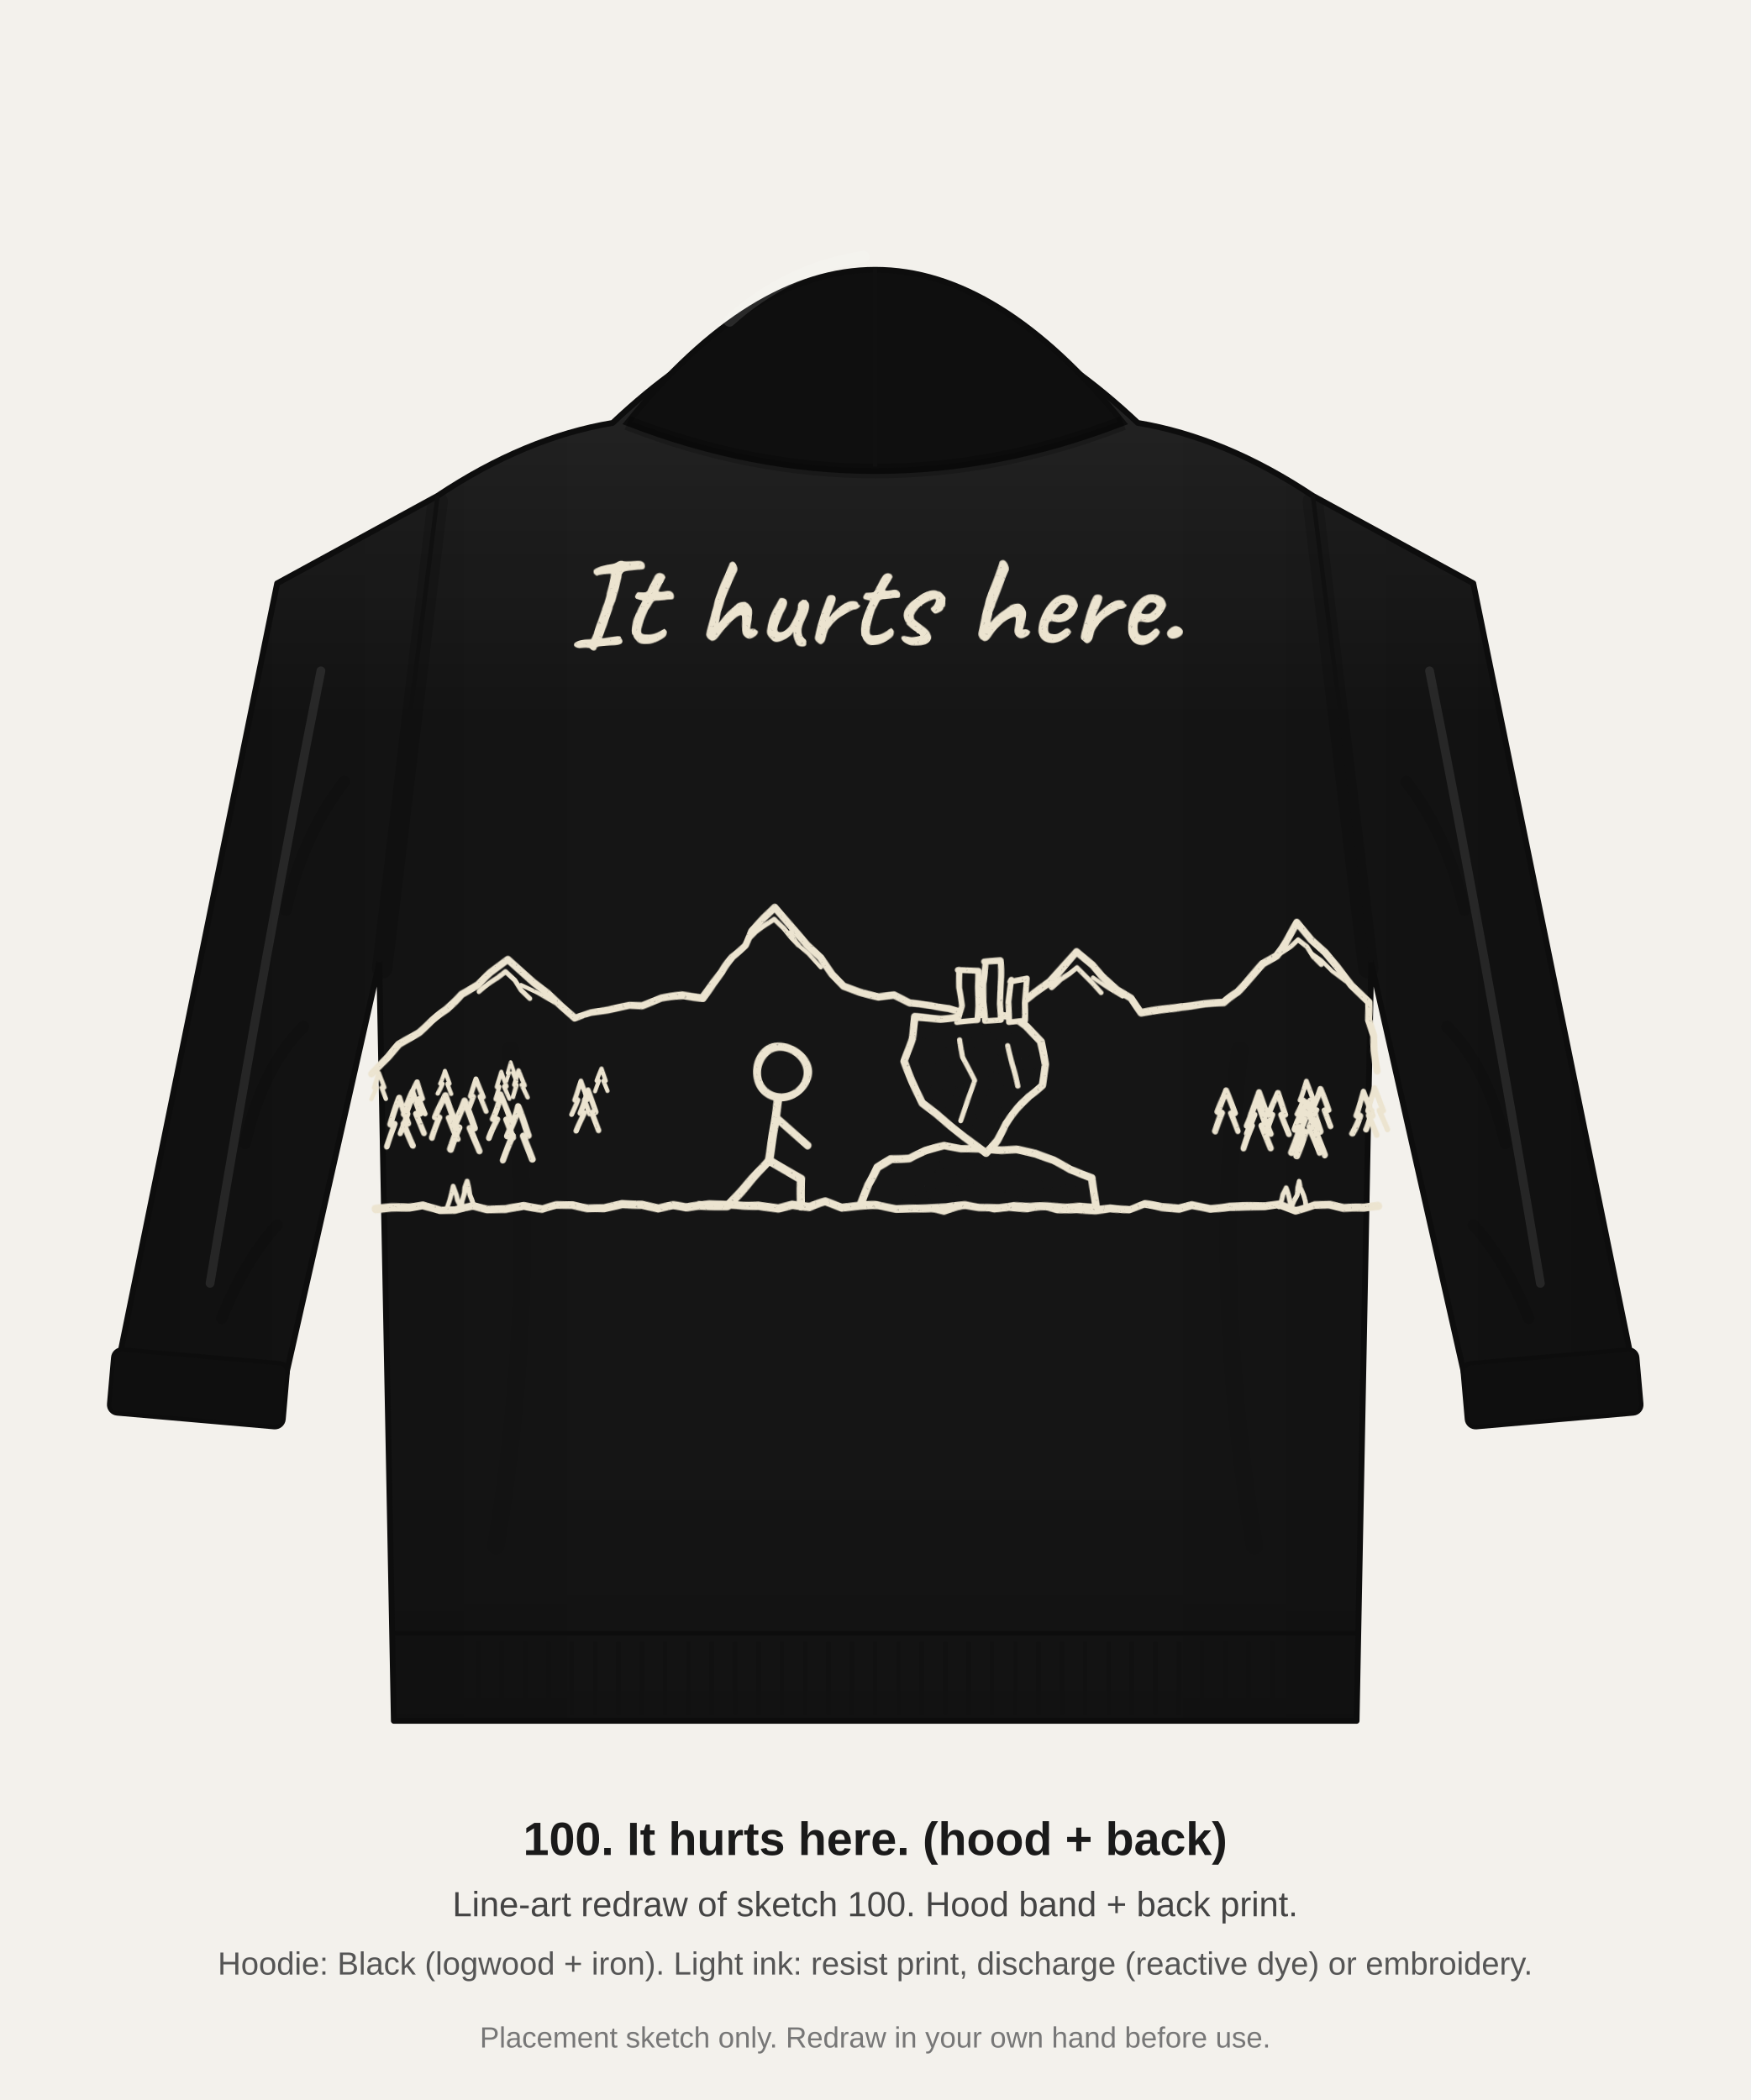
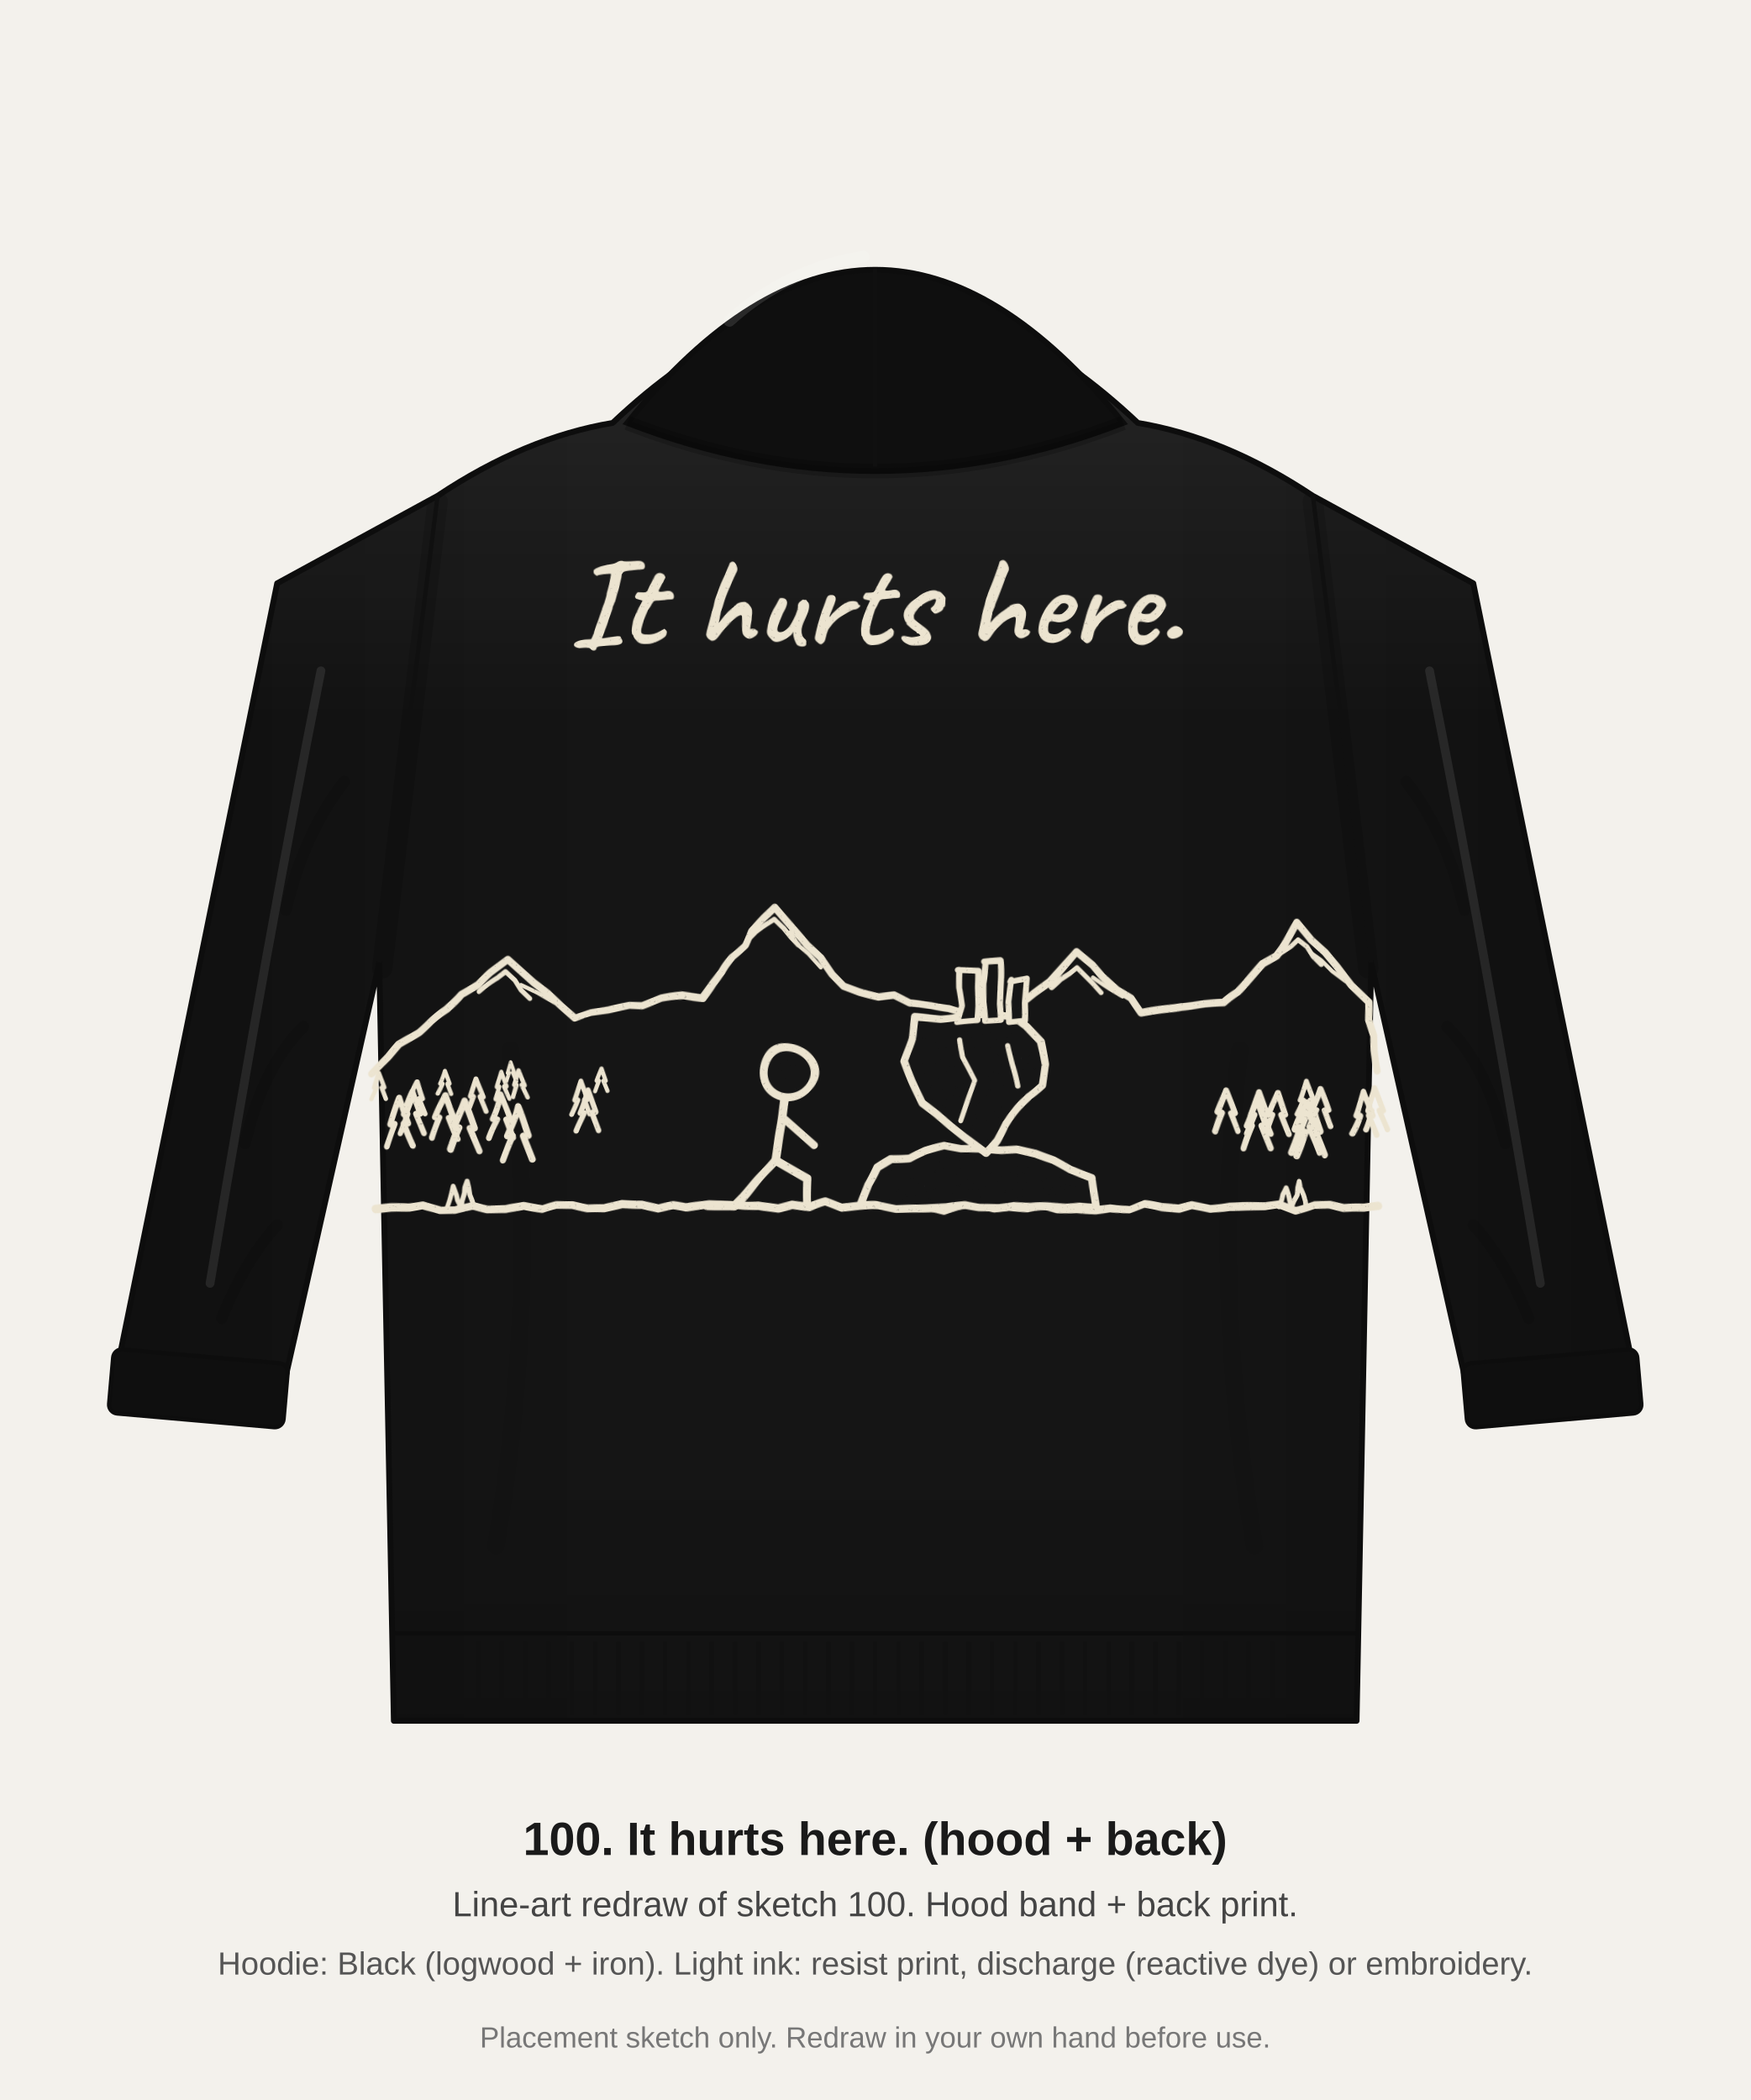
<svg xmlns="http://www.w3.org/2000/svg" viewBox="0 0 600 720" width="600" height="720" font-family="Arial, Helvetica, sans-serif">
  <defs>
    <filter id="grunge" x="-5%" y="-5%" width="110%" height="110%">
      <feTurbulence type="fractalNoise" baseFrequency="0.85" numOctaves="2" seed="7" result="n" />
      <feColorMatrix in="n" type="matrix" values="0 0 0 0 0  0 0 0 0 0  0 0 0 0 0  0 0 0 -1.1 1.75" result="m" />
      <feTurbulence type="fractalNoise" baseFrequency="0.04" numOctaves="2" seed="3" result="w" />
      <feDisplacementMap in="SourceGraphic" in2="w" scale="2.5" result="d" />
      <feComposite in="d" in2="m" operator="in" />
    </filter>
  </defs>
  <rect width="600" height="720" fill="#f3f1ec" />
  <defs>
    <clipPath id="hbc">
      <path d="M150 170 L95 200 L40 470 L95 485 L130 330 L135 590 L465 590 L470 330 L505 485 L560 470 L505 200 L450 170 Q420 150 390 145 Q300 60 210 145 Q180 150 150 170 Z" />
    </clipPath>
    <linearGradient id="hbx" x1="0" x2="1" y1="0" y2="0">
      <stop offset="0" stop-color="#000" stop-opacity=".26" />
      <stop offset=".2" stop-color="#000" stop-opacity=".1" />
      <stop offset=".34" stop-color="#000" stop-opacity="0" />
      <stop offset=".66" stop-color="#000" stop-opacity="0" />
      <stop offset=".8" stop-color="#000" stop-opacity=".1" />
      <stop offset="1" stop-color="#000" stop-opacity=".26" />
    </linearGradient>
    <linearGradient id="hby" x1="0" x2="0" y1="0" y2="1">
      <stop offset="0" stop-color="#fff" stop-opacity=".1" />
      <stop offset=".35" stop-color="#fff" stop-opacity="0" />
      <stop offset=".8" stop-color="#000" stop-opacity="0" />
      <stop offset="1" stop-color="#000" stop-opacity=".16" />
    </linearGradient>
    <radialGradient id="hbn" cx=".5" cy="0" r="1">
      <stop offset="0" stop-color="#000" stop-opacity=".28" />
      <stop offset="1" stop-color="#000" stop-opacity="0" />
    </radialGradient>
  </defs>
  <path d="M150 170 L95 200 L40 470 L95 485 L130 330 L135 590 L465 590 L470 330 L505 485 L560 470 L505 200 L450 170 Q420 150 390 145 Q300 60 210 145 Q180 150 150 170 Z" fill="#151515" />
  <g clip-path="url(#hbc)">
    <rect x="30" y="50" width="540" height="560" fill="url(#hbx)" />
    <rect x="30" y="50" width="540" height="560" fill="url(#hby)" />
    <path d="M150 172 L131 332" stroke="#000" stroke-opacity="0.16" stroke-width="7" fill="none" stroke-linecap="round" />
    <path d="M450 172 L469 332" stroke="#000" stroke-opacity="0.16" stroke-width="7" fill="none" stroke-linecap="round" />
    <path d="M118 268 Q104 286 98 312" stroke="#000" stroke-opacity="0.13" stroke-width="4" fill="none" stroke-linecap="round" />
    <path d="M104 352 Q90 366 84 392" stroke="#000" stroke-opacity="0.13" stroke-width="4" fill="none" stroke-linecap="round" />
    <path d="M95 420 Q84 432 76 452" stroke="#000" stroke-opacity="0.1" stroke-width="4" fill="none" stroke-linecap="round" />
    <path d="M482 268 Q496 286 502 312" stroke="#000" stroke-opacity="0.13" stroke-width="4" fill="none" stroke-linecap="round" />
    <path d="M496 352 Q510 366 516 392" stroke="#000" stroke-opacity="0.13" stroke-width="4" fill="none" stroke-linecap="round" />
    <path d="M505 420 Q516 432 524 452" stroke="#000" stroke-opacity="0.1" stroke-width="4" fill="none" stroke-linecap="round" />
    <path d="M110 230 Q92 320 72 440" stroke="#fff" stroke-opacity="0.09" stroke-width="3" fill="none" stroke-linecap="round" />
    <path d="M490 230 Q508 320 528 440" stroke="#fff" stroke-opacity="0.09" stroke-width="3" fill="none" stroke-linecap="round" />
    <path d="M175 360 Q185 440 170 530" stroke="#000" stroke-opacity="0.06" stroke-width="6" fill="none" stroke-linecap="round" />
    <path d="M425 360 Q415 440 430 530" stroke="#000" stroke-opacity="0.06" stroke-width="6" fill="none" stroke-linecap="round" />
  </g>
  <path d="M150 170 L95 200 L40 470 L95 485 L130 330 L135 590 L465 590 L470 330 L505 485 L560 470 L505 200 L450 170 Q420 150 390 145 Q300 60 210 145 Q180 150 150 170 Z" fill="none" stroke="#0d0d0d" stroke-width="2" stroke-linejoin="round" />
  <path d="M150 170 L130 330 M450 170 L470 330" stroke="#101010" stroke-width="1.5" fill="none" />
  <path d="M135 560 L465 560" stroke="#0d0d0d" stroke-width="1.5" fill="none" />
  <g stroke="#111111" stroke-width="1.6">
    <line x1="140" y1="563" x2="140" y2="588" />
    <line x1="148" y1="563" x2="148" y2="588" />
    <line x1="156" y1="563" x2="156" y2="588" />
    <line x1="164" y1="563" x2="164" y2="588" />
    <line x1="172" y1="563" x2="172" y2="588" />
    <line x1="180" y1="563" x2="180" y2="588" />
    <line x1="188" y1="563" x2="188" y2="588" />
    <line x1="196" y1="563" x2="196" y2="588" />
    <line x1="204" y1="563" x2="204" y2="588" />
    <line x1="212" y1="563" x2="212" y2="588" />
    <line x1="220" y1="563" x2="220" y2="588" />
    <line x1="228" y1="563" x2="228" y2="588" />
    <line x1="236" y1="563" x2="236" y2="588" />
    <line x1="244" y1="563" x2="244" y2="588" />
    <line x1="252" y1="563" x2="252" y2="588" />
    <line x1="260" y1="563" x2="260" y2="588" />
    <line x1="268" y1="563" x2="268" y2="588" />
    <line x1="276" y1="563" x2="276" y2="588" />
    <line x1="284" y1="563" x2="284" y2="588" />
    <line x1="292" y1="563" x2="292" y2="588" />
    <line x1="300" y1="563" x2="300" y2="588" />
    <line x1="308" y1="563" x2="308" y2="588" />
    <line x1="316" y1="563" x2="316" y2="588" />
    <line x1="324" y1="563" x2="324" y2="588" />
    <line x1="332" y1="563" x2="332" y2="588" />
    <line x1="340" y1="563" x2="340" y2="588" />
    <line x1="348" y1="563" x2="348" y2="588" />
    <line x1="356" y1="563" x2="356" y2="588" />
    <line x1="364" y1="563" x2="364" y2="588" />
    <line x1="372" y1="563" x2="372" y2="588" />
    <line x1="380" y1="563" x2="380" y2="588" />
    <line x1="388" y1="563" x2="388" y2="588" />
    <line x1="396" y1="563" x2="396" y2="588" />
    <line x1="404" y1="563" x2="404" y2="588" />
    <line x1="412" y1="563" x2="412" y2="588" />
    <line x1="420" y1="563" x2="420" y2="588" />
    <line x1="428" y1="563" x2="428" y2="588" />
    <line x1="436" y1="563" x2="436" y2="588" />
    <line x1="444" y1="563" x2="444" y2="588" />
    <line x1="452" y1="563" x2="452" y2="588" />
    <line x1="460" y1="563" x2="460" y2="588" />
  </g>
  <rect x="38" y="465" width="60" height="22" rx="3" fill="#0f0f0f" stroke="#0d0d0d" stroke-width="1.5" transform="rotate(5 68 476)" />
  <rect x="502" y="465" width="60" height="22" rx="3" fill="#0f0f0f" stroke="#0d0d0d" stroke-width="1.5" transform="rotate(-5 532 476)" />
  <path d="M215 145 Q300 40 385 145 Q300 178 215 145 Z" fill="#0f0f0f" stroke="#0d0d0d" stroke-width="2" />
  <path d="M215 145 Q300 178 385 145" fill="none" stroke="#000" stroke-opacity=".2" stroke-width="5" />
  <path d="M300 92 L300 160" stroke="#101010" stroke-width="1.5" />
  <path d="M250 110 Q270 92 296 88" stroke="#fff" stroke-opacity="0.12" stroke-width="4" fill="none" stroke-linecap="round" />
  <g filter="url(#grunge)">
    <path d="M202.8 222.9Q202.5 222.4 201.6 222.3Q200.8 222.1 199.2 222.2Q198.6 222.3 198 222.1Q197.3 221.9 197 221.6Q196.6 221.3 196.7 220.9Q196.7 220.4 197.8 219.9Q198.9 219.4 200.8 219.3L202.8 219.3L203.2 218.4Q203.4 217.9 203.6 217.2Q203.7 216.5 204 215.5Q204.2 214.9 204.5 213.8Q204.9 212.8 205.3 211.5Q205.7 210.3 206 209.3Q206.3 208.3 206.4 207.9Q206.6 207.5 206.9 206.6Q207.2 205.6 207.5 204.6Q207.8 203.6 207.8 203.2Q209 199.7 209.3 198.3Q209.7 196.9 209.5 196.9Q209.3 196.9 208.7 196.9Q208 197 207.2 197Q206.4 197.1 205.8 197.2Q205.2 197.3 205 197.4Q204.8 197.7 204.3 197.3Q203.8 197 203.6 196.5Q203.6 196.1 203.6 195.8Q203.7 195.5 203.9 195.4Q204.2 195.1 205.1 194.8Q206 194.4 207.2 194.2Q208.4 193.9 209.4 193.8Q210.2 193.7 210.9 193.5Q211.7 193.2 212.1 192.9Q212.5 192.7 212.9 192.6Q213.3 192.6 213.7 192.6Q214 192.8 214.9 192.8Q215.7 192.8 216.7 192.8Q219.2 192.6 220.1 192.8Q221 193.1 221.3 193.7Q221.6 194.6 221.3 195.1Q221.1 195.6 220.3 195.6Q219.9 195.7 219.1 195.7Q218.3 195.8 217.2 195.9Q214.2 196.1 214 196.5Q213.8 196.6 213.7 196.8Q213.6 197 213.4 197.2Q213.4 197.4 213.2 198.3Q212.9 199.2 212.6 200.1Q212.4 200.7 212.1 201.8Q211.7 202.8 211.3 203.9Q211 205.1 210.7 206Q210.3 206.9 210.2 207.2Q210 207.6 209.9 208Q209.8 208.5 209.8 208.7Q209.2 210.9 208.7 212.3Q208.3 213.8 208 214.9Q207.6 216 207.4 217Q207.1 218 206.7 219.2Q206.7 219.2 207.5 219.2Q208.2 219.1 209.3 219Q211.4 218.8 212.2 218.7Q213 218.7 213.2 218.8Q213.4 219 213.5 219.4Q214.4 220.6 213.5 221.3Q212.6 221.9 210.2 221.9Q207.9 222 206.8 222.1Q205.6 222.1 205.3 222.3Q204.9 222.4 204.9 222.7Q204.9 223.3 204.2 223.4Q203.5 223.5 202.8 222.9ZM220.2 221.1Q219.7 221 219.1 220.6Q218.6 220.1 218.1 219.5Q217.7 218.9 217.6 218.4Q217.6 218.3 217.5 218.2Q217.3 218.1 217.3 218.1Q217.2 217.9 217.1 216.9Q217.1 215.9 217.3 214.6Q217.4 213.3 217.6 212.6Q217.8 211.9 218.2 210.7Q218.7 209.5 219 208.5L220.2 205.9L218.4 205.4Q218.1 205.4 217.9 205.1Q217.7 204.8 217.7 204.7Q217.7 204.3 218.1 203.7Q218.5 203.1 218.7 203.1Q218.9 203.1 219.5 203.1Q220.1 203.1 220.6 203.1Q221.2 203 221.3 203Q221.5 202.9 221.7 202.7Q221.9 202.6 222 202.3Q222.2 201.8 222.4 201.5Q222.5 201.2 222.8 200.7Q223.2 200.1 223.4 199.7Q223.6 199.3 224 198.6Q224.2 198.3 224.5 197.8Q224.7 197.4 225.1 197.1Q225.5 196.7 226.3 196.6Q227 196.6 227.7 197.1Q228 197.6 228.1 197.9Q228.1 198.2 227.7 198.8Q227.4 199.6 226.9 200.2Q226.5 200.9 226.1 201.6Q225.4 202.6 225.8 202.7Q226.2 202.9 228.3 202.5Q229.5 202.3 230.1 202.8Q230.7 203.2 230.8 204Q230.9 205 230.5 205.2Q230.2 205.4 228.5 205.4Q227.5 205.6 226.7 205.6Q226 205.7 225.6 205.7Q225 205.7 224.9 205.7Q224.7 205.7 224.3 205.8Q224 205.9 223.8 206.1Q223.7 206.3 223.5 206.6Q223.3 206.8 223 207.6Q222.6 208.3 222.1 209.2Q221.5 211 221 212.8Q220.6 214.5 220.3 216.2Q220.2 217.1 220.4 217.5Q220.6 217.9 221.5 218Q222 218 223 218Q223.9 217.9 224.6 217.7Q225 217.5 225.6 217.3Q226.1 217 226.5 216.8Q226.9 216.5 227.3 216.3Q227.7 216.1 227.7 216.1Q227.9 215.7 228.3 216.1Q228.7 216.4 228.9 216.9Q228.9 217.5 228.7 218.1Q228.4 218.8 227 219.6Q225 220.8 223.2 221.1Q221.3 221.3 220.2 221.1ZM243.8 219.3Q243.5 219.4 243.1 219.1Q242.8 218.9 242.5 218.7Q242 218.2 241.9 217.9Q241.7 217.5 241.7 217.1Q241.8 216.6 241.9 215.9Q242.1 215.2 242.4 214Q242.7 212.8 243.1 211.4Q243.3 210.9 243.5 210.1Q243.7 209.4 244 208.7Q244.3 208 244.4 207.7Q244.7 206.5 245 205.6Q245.4 204.6 245.9 203.3Q246.3 202 247 200Q248 197.4 248.5 196Q249 194.7 249.2 194.1Q249.5 193.5 249.6 193.1Q249.6 192.8 249.9 192.5Q250.3 192.2 250.7 192.2Q251.3 192.2 251.8 192.9Q252.3 193.6 252.5 194.5Q252.7 195.4 252.2 196.2Q251.5 197.7 250.8 199.8Q250.1 201.8 249.4 203.8Q248.7 205.8 248.1 207.4Q248 207.6 247.8 208.1Q247.6 208.6 247.4 208.9Q247.3 209.3 247.1 209.6Q247 209.9 247 209.9Q246.9 210.1 246.8 210.6Q246.6 211.1 246.5 211.6Q246.4 211.9 246.3 212.4Q246.1 212.9 246.1 213.3Q246.3 213 246.8 212.5Q247.3 212 247.9 211.4Q248.6 210.8 249.2 210.3Q249.9 209.7 250.4 209.4Q250.9 209 251.3 208.7Q251.8 208.4 251.8 208.4Q251.8 208.3 251.9 208.2Q252.1 208 252.2 208Q252.3 208 252.5 207.8Q252.6 207.7 252.8 207.5Q253 207.3 253.5 207.1Q254 206.9 254.5 206.8Q255.1 206.7 255.5 206.7Q256 206.7 256.5 207.1Q257 207.4 257.5 208.2Q258 208.8 258.1 209.6Q258.2 210.5 258 211.7Q258 212 257.9 212.9Q257.7 213.8 257.6 214.3L257.3 215.8H257.7Q258.2 215.7 258.6 215.8Q259 215.9 259 215.9Q259.2 216.1 259.4 216.2Q259.6 216.4 259.8 216.4Q260.1 216.7 259.9 217.3Q259.6 217.9 259.1 218.2Q258 218.9 257.2 219Q256.4 219.1 255.6 218.5Q254.8 217.9 254.5 217.1Q254.3 216.2 254.4 214.9Q254.6 212.9 254.6 212Q254.7 211.2 254.2 211.2Q253.7 211.2 252.7 211.7Q251.8 212.2 250.6 213.1Q249.4 214.1 248.2 215.2Q247 216.3 246.2 217.4Q245.7 218.1 245.1 218.7Q244.5 219.3 243.8 219.3ZM273.2 221.1Q272.8 220.7 272.5 219.9Q272.1 219.1 271.9 218.1Q271.8 217.8 271.8 217.3Q271.8 216.8 271.8 216.5Q271.6 216.8 271.4 217.2Q271.1 217.7 270.8 217.9Q270.6 218.1 270 218.6Q269.4 219.1 268.8 219.4Q267.3 220.3 266.3 220.3Q265.2 220.3 264.4 219.2Q263.7 218.6 263.3 217.8Q262.9 217 263.1 215.8Q263.2 214.2 263.6 212.8Q263.9 211.3 265 208.8Q266 207 266.4 206.1Q266.9 205.1 267.1 204.9Q267.7 204.7 268.5 204.9Q269.3 205.2 269.4 205.8Q269.7 206.2 269.4 207.4Q269.1 208.6 268.3 210.1Q267.7 211.6 267.2 213Q266.6 214.5 266.5 215.5Q266.4 216.5 267 216.7Q267.4 216.9 268.3 216.6Q269.1 216.3 270.3 215Q271.4 213.6 272.6 210.8Q272.9 209.9 273.1 209.2Q273.3 208.5 273.3 207.7Q273.2 207.2 273.5 206.6Q273.8 206.1 274.3 205.8Q274.5 205.6 274.8 205.4Q275.1 205.2 275.2 205.4L275.9 205.4Q276.1 205.3 276.3 205.7Q276.4 206 276.7 206.2Q277.1 206.6 277 207.9Q276.9 209.2 275.9 211.6Q275.1 213.4 274.8 214.3Q274.5 215.3 274.5 216.1Q274.5 216.9 274.7 217.5Q274.9 218.1 275.5 218.7Q276 219 276.1 219.6Q276.1 220.2 276.1 220.8Q276 221.2 275.5 221.4Q274.9 221.6 274.3 221.5Q273.7 221.4 273.2 221.1ZM279.9 219.9Q279.5 219.6 279.2 219.2Q278.8 218.7 278.9 217.9Q279.1 216.6 279.3 215.7Q279.5 214.7 279.8 213.5Q279.9 213 280.3 211.7Q280.7 210.4 281.2 208.9Q281.8 207.4 282.4 206.1Q282.9 204.7 283.4 204.1Q283.8 203.7 284.6 203.7Q285.5 203.7 285.8 204.1Q286.3 204.5 286.1 205.5Q285.8 206.5 284.8 208.5Q284.4 209.3 284.1 209.9Q283.8 210.5 283.8 210.8Q283.7 211 284 210.9Q284.2 210.5 284.9 209.8Q285.6 209.2 286.4 208.6Q287.2 208 287.9 207.5Q288.6 207 288.9 206.9Q289.2 206.6 289.7 206.5Q290.2 206.3 290.3 206.2Q291.4 205.8 292.5 205.9Q293.7 206 293.9 206.6Q294 207 294.2 207.2Q294.5 207.3 294.5 207.3Q294.7 207.3 294.7 207.5Q294.7 207.6 294.7 207.6Q294.7 207.9 294.1 208.3Q293.6 208.7 292.9 208.8Q292.3 208.8 291.9 209Q291.4 209.2 290.8 209.5Q289.2 210.4 287.7 211.2Q286.3 212 284.9 213.5Q284.6 213.9 284.3 214.3Q284 214.6 283.6 215.2Q283.4 215.4 283.2 216.2Q282.9 216.9 282.8 217.6Q282.6 218.3 282.6 218.4Q282.6 218.4 282.5 218.8Q282.4 219.3 282.1 219.7Q281.5 220.4 281.1 220.5Q280.6 220.6 279.9 219.9ZM298.2 221.1Q297.7 221 297.1 220.6Q296.6 220.1 296.1 219.5Q295.7 218.9 295.6 218.4Q295.6 218.3 295.5 218.2Q295.4 218.1 295.4 218.1Q295.2 217.9 295.2 216.9Q295.1 215.9 295.3 214.6Q295.4 213.3 295.6 212.6Q295.8 211.9 296.2 210.7Q296.7 209.5 297 208.5L298.2 205.9L296.4 205.4Q296.1 205.4 295.9 205.1Q295.7 204.8 295.7 204.7Q295.7 204.3 296.1 203.7Q296.5 203.1 296.7 203.1Q296.9 203.1 297.5 203.1Q298.1 203.1 298.7 203.1Q299.2 203 299.4 203Q299.5 202.9 299.7 202.7Q299.9 202.6 300 202.3Q300.2 201.8 300.4 201.5Q300.5 201.2 300.9 200.7Q301.2 200.1 301.4 199.7Q301.6 199.3 302 198.6Q302.2 198.3 302.5 197.8Q302.7 197.4 303.1 197.1Q303.5 196.7 304.3 196.6Q305 196.6 305.7 197.1Q306 197.6 306.1 197.9Q306.1 198.2 305.7 198.8Q305.4 199.6 304.9 200.2Q304.5 200.9 304.1 201.6Q303.4 202.6 303.8 202.7Q304.2 202.9 306.3 202.5Q307.5 202.3 308.1 202.8Q308.7 203.2 308.8 204Q308.9 205 308.6 205.2Q308.2 205.4 306.5 205.4Q305.5 205.6 304.7 205.6Q304 205.7 303.6 205.7Q303.1 205.7 302.9 205.7Q302.7 205.7 302.4 205.8Q302 205.9 301.8 206.1Q301.7 206.3 301.5 206.6Q301.3 206.8 301 207.6Q300.6 208.3 300.1 209.2Q299.5 211 299.1 212.8Q298.6 214.5 298.3 216.2Q298.2 217.1 298.4 217.5Q298.6 217.9 299.5 218Q300 218 301 218Q302 217.9 302.6 217.7Q303.1 217.5 303.6 217.3Q304.1 217 304.6 216.8Q304.9 216.5 305.3 216.3Q305.7 216.1 305.7 216.1Q306 215.7 306.3 216.1Q306.7 216.4 306.9 216.9Q306.9 217.5 306.7 218.1Q306.4 218.8 305 219.6Q303.1 220.8 301.2 221.1Q299.3 221.3 298.2 221.1ZM311.9 221.4Q310.7 220.9 310 220.3Q309.3 219.6 309.3 219.1Q309.3 218.8 309.5 218.6Q309.7 218.4 310.4 218.4Q311.2 218.5 312.7 218.8Q313.2 218.8 313.8 218.7Q314.4 218.6 314.9 218.5Q315.4 218.4 315.6 218.3Q315.8 218.2 315.7 218.1Q315.6 217.9 315.4 217.7Q315.2 217.5 315 217.5Q314.8 217.4 314.6 217.4Q314.6 217.2 314.3 216.9Q313.9 216.7 313.5 216.4Q312.5 215.7 311.8 215Q311 214.4 311.2 214.1Q311.2 213.9 311.2 213.9Q311.2 213.9 311.2 213.9Q310.9 213.9 310.6 213Q310.3 212.2 310.3 211.5Q310.3 210.7 310.6 209.8Q311 209 311.5 208.2Q312.1 207.3 312.7 206.7Q313.5 206 314.6 205.2Q315.6 204.3 316.7 203.7Q317.9 203.1 319 202.8Q319.7 202.6 320.5 202.6Q321.2 202.6 321.6 202.9Q322 202.8 322.5 203.1Q323 203.5 323.4 204Q323.9 204.5 324.1 205Q324.1 205.5 324 206.3Q324 207 323.9 207.5Q323.8 208.1 323.5 208.1Q323.5 208.1 323.4 208.1Q323.3 208.1 323.3 208.4Q323.3 208.8 322.6 209.4Q321.8 209.9 321.1 210.2Q320.3 210.5 320 210.1Q319.8 209.9 319.6 209.7Q319.5 209.6 319.3 209.4Q319.3 209.4 319.2 209.2Q319.1 209.1 319.1 208.8Q319.1 208.7 319.2 208.5Q319.3 208.4 319.3 208.4Q319.8 208 320.2 207.5Q320.5 207 320.7 206.5Q320.9 206.1 320.9 205.8Q320.9 205.6 320.8 205.5Q320.7 205.5 320.3 205.5Q320 205.6 319.2 206Q318.4 206.3 317.6 206.8Q316.8 207.3 316.4 207.6Q316.3 208 316.2 208Q316.1 208.1 315.9 208.1Q315.9 208 315.7 208.2Q315.5 208.5 315.1 208.9Q314.8 209.4 314.5 209.8Q314.1 210.3 314 210.6Q313.9 210.9 313.7 211.3Q313.6 211.6 313.7 212Q313.6 212.4 313.9 212.8Q314.3 213.1 315 213.7Q316.6 214.9 317.4 215.5Q318.2 216.2 318.5 216.6Q318.9 217.1 319 217.5Q319.7 218.8 319.2 219.7Q318.8 220.6 317.6 221.2Q317.1 221.4 316.1 221.6Q315 221.7 313.9 221.7Q312.7 221.7 311.9 221.4ZM337.1 219.3Q336.8 219.4 336.4 219.1Q336.1 218.9 335.7 218.7Q335.3 218.2 335.2 217.9Q335 217.5 335 217.1Q335 216.6 335.2 215.9Q335.4 215.2 335.7 214Q336 212.8 336.4 211.4Q336.5 210.9 336.8 210.1Q337 209.4 337.3 208.7Q337.6 208 337.7 207.7Q338 206.5 338.3 205.6Q338.7 204.6 339.1 203.3Q339.6 202 340.3 200Q341.3 197.4 341.8 196Q342.3 194.7 342.5 194.1Q342.7 193.5 342.8 193.1Q342.8 192.8 343.2 192.5Q343.6 192.2 344 192.2Q344.6 192.2 345.1 192.9Q345.6 193.6 345.8 194.5Q346 195.4 345.5 196.2Q344.8 197.7 344.1 199.8Q343.4 201.8 342.7 203.8Q342 205.8 341.3 207.4Q341.3 207.6 341.1 208.1Q340.9 208.6 340.7 208.9Q340.5 209.3 340.4 209.6Q340.2 209.9 340.2 209.9Q340.2 210.1 340.1 210.6Q339.9 211.1 339.8 211.6Q339.7 211.9 339.5 212.4Q339.4 212.9 339.4 213.3Q339.6 213 340.1 212.5Q340.5 212 341.2 211.4Q341.9 210.8 342.5 210.3Q343.2 209.7 343.7 209.4Q344.2 209 344.6 208.7Q345 208.4 345 208.4Q345.1 208.3 345.2 208.2Q345.3 208 345.5 208Q345.6 208 345.8 207.8Q345.9 207.7 346 207.5Q346.3 207.3 346.8 207.1Q347.2 206.9 347.8 206.8Q348.3 206.7 348.8 206.7Q349.3 206.7 349.8 207.1Q350.3 207.4 350.8 208.2Q351.2 208.8 351.4 209.6Q351.5 210.5 351.3 211.7Q351.3 212 351.1 212.9Q351 213.8 350.9 214.3L350.6 215.8H351Q351.5 215.7 351.9 215.8Q352.3 215.9 352.3 215.9Q352.5 216.1 352.7 216.2Q352.9 216.4 353 216.4Q353.4 216.7 353.1 217.3Q352.9 217.9 352.4 218.2Q351.3 218.9 350.5 219Q349.7 219.1 348.9 218.5Q348.1 217.9 347.8 217.1Q347.5 216.2 347.7 214.9Q347.9 212.9 347.9 212Q347.9 211.2 347.5 211.2Q347 211.2 346 211.7Q345 212.2 343.8 213.1Q342.7 214.1 341.5 215.2Q340.3 216.3 339.5 217.4Q339 218.1 338.4 218.7Q337.8 219.3 337.1 219.3ZM364.3 220.1Q363.1 220.8 361.7 221Q360.3 221.1 359.1 220.6Q357.9 220.1 357.1 219Q356.6 218.3 356.2 217.1Q355.9 215.8 356.1 213.7Q356.3 211.8 357.3 209.9Q358.3 207.9 359.8 206.4Q361.2 204.9 362.8 204.3Q363.4 204 364 204Q364.6 203.9 365.6 204Q366.6 204.1 367.3 204.5Q368 204.8 368.4 205.2Q369 205.9 369.2 206.6Q369.5 207.2 369.5 207.8Q369.2 209.1 368.2 210.6Q367.1 212.2 365.3 213Q364.4 213.3 363.4 213.4Q362.3 213.4 360.9 213Q359.9 212.8 359.6 213.2Q359.3 213.6 359.3 215.1Q359.3 216.1 359.6 216.8Q359.9 217.5 360.7 217.6Q361.7 217.8 362.2 217.7Q362.6 217.7 363.3 217.3Q363.8 217 364.1 216.8Q364.3 216.6 364.6 216.4Q364.8 216.2 365.1 216Q365.4 215.7 365.6 215.7Q365.8 215.6 366 215.6Q366.4 215.6 366.8 216Q367.1 216.4 367.3 216.7Q367.4 216.9 367.1 217.5Q366.7 218.2 366 218.8Q365.2 219.5 364.3 220.1ZM363.9 210.5Q364.3 210.3 364.9 209.8Q365.4 209.4 365.9 208.8Q366.3 208.3 366.3 208Q366.3 207.4 365.7 207.1Q365.1 206.7 364 206.9Q363.6 207 363.1 207.5Q362.6 207.9 362.1 208.5Q361.6 209 361.2 209.5Q360.9 209.9 360.8 210.2Q361 210.4 361.6 210.5Q362.1 210.6 362.8 210.6Q363.5 210.6 363.9 210.5ZM371.5 219.9Q371.1 219.6 370.7 219.2Q370.4 218.7 370.5 217.9Q370.6 216.6 370.9 215.7Q371.1 214.7 371.4 213.5Q371.5 213 371.9 211.7Q372.2 210.4 372.8 208.9Q373.4 207.4 373.9 206.1Q374.5 204.7 375 204.1Q375.4 203.7 376.2 203.7Q377 203.7 377.4 204.1Q377.9 204.5 377.6 205.5Q377.4 206.5 376.4 208.5Q376 209.3 375.7 209.9Q375.4 210.5 375.3 210.8Q375.3 211 375.5 210.9Q375.8 210.5 376.5 209.8Q377.2 209.2 378 208.6Q378.8 208 379.5 207.5Q380.2 207 380.5 206.9Q380.8 206.6 381.3 206.5Q381.7 206.3 381.9 206.2Q382.9 205.8 384.1 205.9Q385.2 206 385.5 206.6Q385.6 207 385.8 207.2Q386 207.3 386 207.3Q386.2 207.3 386.2 207.5Q386.3 207.6 386.3 207.6Q386.3 207.9 385.7 208.3Q385.2 208.7 384.5 208.8Q383.9 208.8 383.4 209Q383 209.2 382.4 209.5Q380.7 210.4 379.3 211.2Q377.9 212 376.5 213.5Q376.2 213.9 375.9 214.3Q375.5 214.6 375.2 215.2Q375 215.4 374.7 216.2Q374.5 216.9 374.4 217.6Q374.2 218.3 374.2 218.4Q374.2 218.4 374.1 218.8Q373.9 219.3 373.6 219.7Q373.1 220.4 372.6 220.5Q372.2 220.6 371.5 219.9ZM394.7 220.1Q393.5 220.8 392.1 221Q390.7 221.1 389.5 220.6Q388.3 220.1 387.5 219Q387 218.3 386.6 217.1Q386.3 215.8 386.5 213.7Q386.7 211.8 387.7 209.9Q388.7 207.9 390.2 206.4Q391.6 204.9 393.2 204.3Q393.8 204 394.4 204Q395 203.9 396 204Q397 204.1 397.7 204.5Q398.4 204.8 398.8 205.2Q399.4 205.9 399.6 206.6Q399.9 207.2 399.9 207.8Q399.6 209.1 398.6 210.6Q397.5 212.2 395.7 213Q394.8 213.3 393.8 213.4Q392.7 213.4 391.3 213Q390.4 212.8 390 213.2Q389.7 213.6 389.7 215.1Q389.7 216.1 390 216.8Q390.4 217.5 391.1 217.6Q392.1 217.8 392.6 217.7Q393 217.7 393.7 217.3Q394.2 217 394.5 216.8Q394.8 216.6 395 216.4Q395.2 216.2 395.5 216Q395.8 215.7 396 215.7Q396.2 215.6 396.4 215.6Q396.8 215.6 397.2 216Q397.5 216.4 397.7 216.7Q397.8 216.9 397.5 217.5Q397.1 218.2 396.4 218.8Q395.6 219.5 394.7 220.1ZM394.3 210.5Q394.7 210.3 395.3 209.8Q395.9 209.4 396.3 208.8Q396.7 208.3 396.7 208Q396.7 207.4 396.1 207.1Q395.5 206.7 394.4 206.9Q394 207 393.5 207.5Q393 207.9 392.5 208.5Q392 209 391.6 209.5Q391.3 209.9 391.2 210.2Q391.4 210.4 392 210.5Q392.5 210.6 393.2 210.6Q393.9 210.6 394.3 210.5ZM403.6 218.9Q402.7 219.2 402.1 219.2Q401.5 219.2 400.8 218.7Q400 217.8 400.3 216.9Q400.6 216.1 401.8 215.2Q402.6 214.7 403 214.7Q403.4 214.6 404.3 215Q405.7 215.9 405.5 217Q405.4 218.1 403.6 218.9Z" fill="#ece4d0" />
    <g transform="translate(300 234.2) scale(1.150) translate(0 -80)">
      <path d="M-150.0 196.6 L-145.0 191.7 L-141.8 187.9 L-136.0 184.1 L-132.3 180.7 L-127.9 177.1 L-123.7 172.4 L-118.5 169.8 L-114.6 166.4 L-109.4 162.5 L-106.5 165.1 L-101.7 169.4 L-97.8 172.3 L-94.2 175.7 L-89.8 179.6 L-84.8 178.2 L-79.3 177.6 L-72.9 176.4 L-69.1 176.6 L-63.2 174.5 L-56.9 173.5 L-51.6 173.8 L-48.3 169.5 L-45.5 166.4 L-42.4 161.8 L-38.8 158.1 L-37.1 153.7 L-33.3 149.9 L-30.0 146.8 L-26.5 150.9 L-24.0 153.8 L-20.4 158.0 L-16.2 161.9 L-12.8 166.9 L-9.5 170.3 L-4.8 172.0 L1.0 173.6 L6.0 173.4 L10.6 175.7 L16.6 176.1 L21.7 176.8 L27.3 178.6 L32.4 179.2 L37.8 180.1 L42.9 175.6 L46.9 172.1 L51.6 168.5 L55.9 163.8 L59.6 159.7 L64.7 164.0 L67.3 167.1 L71.9 171.3 L76.7 174.4 L79.6 178.7 L86.2 177.4 L91.2 176.5 L98.5 175.9 L104.3 175.7 L108.3 172.3 L110.9 168.8 L115.2 163.4 L119.1 160.8 L122.7 155.8 L125.7 151.4 L129.9 156.5 L134.1 160.3 L137.7 164.6 L141.7 169.9 L146.6 174.6 L146.8 180.2 L148.7 185.3 L149.0 189.8 L150.0 196.0" fill="none" stroke="#ece4d0" stroke-width="2.16" stroke-linecap="round" stroke-linejoin="round" />
      <path d="M-118.3 171.8 L-115.5 169.9 L-112.5 168.0 L-110.1 166.1 L-107.4 168.6 L-105.6 171.5 L-103.0 174.0" fill="none" stroke="#ece4d0" stroke-width="1.44" stroke-linecap="round" stroke-linejoin="round" />
      <path d="M-105.6 170.0 L-100.7 172.3 L-96.0 174.9" fill="none" stroke="#ece4d0" stroke-width="1.20" stroke-linecap="round" stroke-linejoin="round" />
      <path d="M-38.1 156.4 L-35.7 154.1 L-32.6 151.9 L-30.2 150.3 L-27.5 152.9 L-25.3 155.6 L-23.0 158.0" fill="none" stroke="#ece4d0" stroke-width="1.44" stroke-linecap="round" stroke-linejoin="round" />
      <path d="M-25.6 154.0 L-23.2 157.9 L-19.8 160.8 L-16.0 165.0" fill="none" stroke="#ece4d0" stroke-width="1.20" stroke-linecap="round" stroke-linejoin="round" />
      <path d="M51.9 170.2 L54.6 167.7 L57.5 166.0 L59.7 164.4 L62.3 167.0 L64.4 169.1 L67.0 172.0" fill="none" stroke="#ece4d0" stroke-width="1.44" stroke-linecap="round" stroke-linejoin="round" />
      <path d="M64.6 167.5 L69.5 170.8 L74.0 173.7" fill="none" stroke="#ece4d0" stroke-width="1.20" stroke-linecap="round" stroke-linejoin="round" />
      <path d="M118.0 161.8 L120.5 159.8 L123.6 158.0 L125.8 156.3 L128.6 158.5 L130.6 161.6 L133.0 164.0" fill="none" stroke="#ece4d0" stroke-width="1.44" stroke-linecap="round" stroke-linejoin="round" />
      <path d="M129.8 160.4 L133.0 162.7 L136.2 165.9 L140.0 168.7" fill="none" stroke="#ece4d0" stroke-width="1.20" stroke-linecap="round" stroke-linejoin="round" />
      <path d="M-109.8 199.0 L-108.8 196.5 L-109.3 196.5 L-108.2 193.5 L-107.2 196.5 L-107.7 196.5 L-106.7 199.0" fill="none" stroke="#ece4d0" stroke-width="1.14" stroke-linecap="round" stroke-linejoin="round" />
      <path d="M-83.3 201.9 L-82.1 198.8 L-82.8 198.8 L-81.4 195.1 L-80.1 198.8 L-80.8 198.8 L-79.5 201.9" fill="none" stroke="#ece4d0" stroke-width="1.25" stroke-linecap="round" stroke-linejoin="round" />
      <path d="M-130.4 202.4 L-129.2 199.2 L-129.9 199.2 L-128.5 195.4 L-127.1 199.2 L-127.8 199.2 L-126.5 202.4" fill="none" stroke="#ece4d0" stroke-width="1.26" stroke-linecap="round" stroke-linejoin="round" />
      <path d="M-108.0 203.3 L-106.7 200.0 L-107.4 200.0 L-105.9 195.9 L-104.4 200.0 L-105.2 200.0 L-103.8 203.3" fill="none" stroke="#ece4d0" stroke-width="1.30" stroke-linecap="round" stroke-linejoin="round" />
      <path d="M-113.5 203.7 L-112.1 200.3 L-112.9 200.3 L-111.3 196.1 L-109.8 200.3 L-110.6 200.3 L-109.2 203.7" fill="none" stroke="#ece4d0" stroke-width="1.32" stroke-linecap="round" stroke-linejoin="round" />
      <path d="M-150.0 204.2 L-148.5 200.7 L-149.3 200.7 L-147.8 196.4 L-146.2 200.7 L-147.0 200.7 L-145.6 204.2" fill="none" stroke="#ece4d0" stroke-width="1.33" stroke-linecap="round" stroke-linejoin="round" />
      <path d="M-121.6 207.3 L-119.9 203.1 L-120.8 203.1 L-119.0 198.0 L-117.1 203.1 L-118.0 203.1 L-116.4 207.3" fill="none" stroke="#ece4d0" stroke-width="1.45" stroke-linecap="round" stroke-linejoin="round" />
      <path d="M-90.5 208.6 L-88.7 204.2 L-89.7 204.2 L-87.7 198.7 L-85.7 204.2 L-86.7 204.2 L-85.0 208.6" fill="none" stroke="#ece4d0" stroke-width="1.50" stroke-linecap="round" stroke-linejoin="round" />
      <path d="M125.9 208.7 L127.6 204.3 L126.6 204.3 L128.6 198.8 L130.6 204.3 L129.6 204.3 L131.4 208.7" fill="none" stroke="#ece4d0" stroke-width="1.50" stroke-linecap="round" stroke-linejoin="round" />
      <path d="M-139.3 208.9 L-137.5 204.4 L-138.5 204.4 L-136.5 198.9 L-134.5 204.4 L-135.5 204.4 L-133.7 208.9" fill="none" stroke="#ece4d0" stroke-width="1.51" stroke-linecap="round" stroke-linejoin="round" />
      <path d="M129.5 212.5 L131.6 207.3 L130.4 207.3 L132.7 200.9 L135.1 207.3 L133.9 207.3 L136.0 212.5" fill="none" stroke="#ece4d0" stroke-width="1.64" stroke-linecap="round" stroke-linejoin="round" />
      <path d="M145.7 212.6 L147.8 207.3 L146.6 207.3 L149.0 200.9 L151.3 207.3 L150.1 207.3 L152.2 212.6" fill="none" stroke="#ece4d0" stroke-width="1.65" stroke-linecap="round" stroke-linejoin="round" />
      <path d="M-88.9 213.7 L-86.7 208.2 L-87.9 208.2 L-85.5 201.5 L-83.0 208.2 L-84.3 208.2 L-82.1 213.7" fill="none" stroke="#ece4d0" stroke-width="1.69" stroke-linecap="round" stroke-linejoin="round" />
      <path d="M101.4 213.8 L103.6 208.3 L102.4 208.3 L104.8 201.6 L107.3 208.3 L106.1 208.3 L108.3 213.8" fill="none" stroke="#ece4d0" stroke-width="1.69" stroke-linecap="round" stroke-linejoin="round" />
      <path d="M142.0 214.2 L144.2 208.6 L143.0 208.6 L145.5 201.8 L148.0 208.6 L146.7 208.6 L148.9 214.2" fill="none" stroke="#ece4d0" stroke-width="1.71" stroke-linecap="round" stroke-linejoin="round" />
      <path d="M-141.2 214.6 L-138.9 208.9 L-140.2 208.9 L-137.6 202.0 L-135.1 208.9 L-136.4 208.9 L-134.1 214.6" fill="none" stroke="#ece4d0" stroke-width="1.72" stroke-linecap="round" stroke-linejoin="round" />
      <path d="M111.0 214.6 L113.3 208.9 L112.0 208.9 L114.5 202.0 L117.1 208.9 L115.8 208.9 L118.1 214.6" fill="none" stroke="#ece4d0" stroke-width="1.72" stroke-linecap="round" stroke-linejoin="round" />
      <path d="M116.4 214.7 L118.7 209.0 L117.5 209.0 L120.0 202.1 L122.5 209.0 L121.3 209.0 L123.5 214.7" fill="none" stroke="#ece4d0" stroke-width="1.73" stroke-linecap="round" stroke-linejoin="round" />
      <path d="M-115.4 215.4 L-113.1 209.6 L-114.4 209.6 L-111.8 202.5 L-109.2 209.6 L-110.5 209.6 L-108.1 215.4" fill="none" stroke="#ece4d0" stroke-width="1.75" stroke-linecap="round" stroke-linejoin="round" />
      <path d="M-131.8 215.9 L-129.5 209.9 L-130.8 209.9 L-128.2 202.7 L-125.5 209.9 L-126.8 209.9 L-124.5 215.9" fill="none" stroke="#ece4d0" stroke-width="1.77" stroke-linecap="round" stroke-linejoin="round" />
      <path d="M-145.6 218.1 L-143.0 211.7 L-144.4 211.7 L-141.6 203.9 L-138.8 211.7 L-140.2 211.7 L-137.6 218.1" fill="none" stroke="#ece4d0" stroke-width="1.85" stroke-linecap="round" stroke-linejoin="round" />
      <path d="M109.9 218.8 L112.5 212.2 L111.0 212.2 L113.9 204.2 L116.8 212.2 L115.4 212.2 L118.0 218.8" fill="none" stroke="#ece4d0" stroke-width="1.88" stroke-linecap="round" stroke-linejoin="round" />
      <path d="M-126.6 219.1 L-124.0 212.5 L-125.4 212.5 L-122.5 204.4 L-119.6 212.5 L-121.0 212.5 L-118.4 219.1" fill="none" stroke="#ece4d0" stroke-width="1.89" stroke-linecap="round" stroke-linejoin="round" />
      <path d="M124.1 220.1 L126.8 213.3 L125.3 213.3 L128.4 205.0 L131.4 213.3 L129.9 213.3 L132.6 220.1" fill="none" stroke="#ece4d0" stroke-width="1.93" stroke-linecap="round" stroke-linejoin="round" />
      <path d="M125.6 221.0 L128.4 214.0 L126.8 214.0 L129.9 205.5 L133.0 214.0 L131.5 214.0 L134.3 221.0" fill="none" stroke="#ece4d0" stroke-width="1.96" stroke-linecap="round" stroke-linejoin="round" />
      <path d="M-111.2 222.0 L-108.3 214.8 L-109.9 214.8 L-106.7 206.0 L-103.5 214.8 L-105.1 214.8 L-102.2 222.0" fill="none" stroke="#ece4d0" stroke-width="2.00" stroke-linecap="round" stroke-linejoin="round" />
      <path d="M-149.1 236.6 L-144.6 236.1 L-139.3 235.9 L-135.4 235.2 L-129.9 236.9 L-125.5 236.9 L-120.3 235.4 L-116.0 236.6 L-110.3 236.7 L-105.0 235.6 L-99.3 236.7 L-95.2 235.5 L-90.5 235.4 L-85.9 236.5 L-80.8 236.6 L-75.5 235.3 L-69.6 235.5 L-64.4 236.9 L-59.7 236.2 L-55.9 236.8 L-49.2 235.5 L-46.0 235.5 L-39.5 235.7 L-35.1 235.5 L-29.1 236.4 L-24.8 235.5 L-19.2 236.5 L-14.2 235.2 L-9.5 236.9 L-4.4 236.2 L1.0 235.6 L5.5 236.1 L10.6 235.7 L14.1 235.4 L20.2 237.0 L25.9 235.4 L29.9 235.3 L35.4 236.6 L39.8 236.1 L45.6 236.8 L50.7 236.1 L54.1 236.8 L59.5 236.3 L65.1 236.6 L69.5 236.1 L75.7 236.9 L80.4 235.4 L85.5 236.4 L90.6 236.7 L94.3 235.6 L99.6 236.5 L105.2 235.7 L109.1 235.7 L115.9 235.7 L120.0 235.1 L125.0 237.0 L130.5 235.3 L135.3 235.4 L139.7 236.6 L145.9 236.7 L150.0 236.0" fill="none" stroke="#ece4d0" stroke-width="2.40" stroke-linecap="round" stroke-linejoin="round" />
      <path d="M-4.0 235.9 L-2.0 229.6 L0.6 224.4 L4.6 221.8 L10.1 221.6 L15.0 219.4 L20.4 217.7 L25.3 218.6 L31.8 218.3 L37.3 218.9 L42.1 219.0 L47.9 220.4 L53.4 222.5 L58.4 225.3 L64.5 227.5 L65.3 235.9 L60.5 235.6 L56.5 236.2 L51.3 236.3 L46.6 236.5 L41.3 235.9 L36.7 236.4 L30.8 236.2 L26.7 235.5 L21.1 236.2 L16.4 236.2 L11.1 236.4 L6.0 236.6 L0.4 235.6 L-4.0 236.0 Z" fill="#151515" stroke="#ece4d0" stroke-width="2.3" stroke-linejoin="round" />
      <path d="M27.6 179.3 L19.5 180.2 L12.1 179.8 L11.2 186.1 L8.9 193.0 L11.4 199.1 L14.2 205.4 L18.2 208.4 L22.1 211.7 L26.1 214.9 L32.5 219.6 L36.0 216.0 L38.9 211.5 L42.0 208.0 L45.8 203.2 L49.6 199.7 L50.5 193.5 L49.2 186.7 L45.1 182.4 L41.3 179.5 L34.9 178.5 L27.5 179.0 Z" fill="#151515" stroke="#ece4d0" stroke-width="2.3" stroke-linejoin="round" />
      <path d="M24.6 165.5 L30.4 165.4 L30.4 170.4 L30.6 176.2 L30.5 180.6 L24.5 181.2 L25.7 176.1 L24.9 170.7 L25.0 165.4 Z" fill="#151515" stroke="#ece4d0" stroke-width="1.8" stroke-linejoin="round" />
      <path d="M32.1 162.7 L37.0 162.3 L36.8 168.4 L36.8 175.2 L37.4 180.4 L32.8 180.8 L32.0 174.8 L31.8 169.2 L32.5 162.9 Z" fill="#151515" stroke="#ece4d0" stroke-width="1.8" stroke-linejoin="round" />
      <path d="M39.6 168.4 L44.7 167.6 L44.3 174.9 L44.6 180.6 L39.9 181.1 L39.3 174.6 L39.9 167.8 Z" fill="#151515" stroke="#ece4d0" stroke-width="1.8" stroke-linejoin="round" />
      <path d="M25.6 186.8 L26.3 191.8 L29.8 198.6 L25.0 210.0" fill="none" stroke="#ece4d0" stroke-width="1.50" stroke-linecap="round" stroke-linejoin="round" />
      <path d="M39.9 188.5 L40.9 193.5 L42.4 200.1" fill="none" stroke="#ece4d0" stroke-width="1.50" stroke-linecap="round" stroke-linejoin="round" />
-       <circle cx="-28.0" cy="196.0" r="7.5" fill="#151515" stroke="#ece4d0" stroke-width="2.40" />
-       <path d="M-29.0 204.0 L-32.0 222.0" fill="none" stroke="#ece4d0" stroke-width="2.60" stroke-linecap="round" stroke-linejoin="round" />
-       <path d="M-32.0 222.0 L-44.0 236.0 L-52.0 236.0" fill="none" stroke="#ece4d0" stroke-width="2.60" stroke-linecap="round" stroke-linejoin="round" />
-       <path d="M-32.0 222.0 L-22.0 228.0 L-22.0 236.0" fill="none" stroke="#ece4d0" stroke-width="2.60" stroke-linecap="round" stroke-linejoin="round" />
-       <path d="M-29.0 210.0 L-20.0 218.0" fill="none" stroke="#ece4d0" stroke-width="2.30" stroke-linecap="round" stroke-linejoin="round" />
+       <circle cx="-26.0" cy="196.0" r="7.5" fill="#151515" stroke="#ece4d0" stroke-width="2.40" />
+       <path d="M-27.0 204.0 L-30.0 222.0" fill="none" stroke="#ece4d0" stroke-width="2.60" stroke-linecap="round" stroke-linejoin="round" />
+       <path d="M-30.0 222.0 L-42.0 236.0 L-50.0 236.0" fill="none" stroke="#ece4d0" stroke-width="2.60" stroke-linecap="round" stroke-linejoin="round" />
+       <path d="M-30.0 222.0 L-20.0 228.0 L-20.0 236.0" fill="none" stroke="#ece4d0" stroke-width="2.60" stroke-linecap="round" stroke-linejoin="round" />
+       <path d="M-27.0 210.0 L-18.0 218.0" fill="none" stroke="#ece4d0" stroke-width="2.30" stroke-linecap="round" stroke-linejoin="round" />
      <path d="M-127.9 235.9 L-127.3 233.9 L-126.7 231.8 L-126.1 229.7 L-125.2 232.3 L-124.9 233.8 L-123.8 235.9 L-123.5 233.9 L-122.9 231.8 L-122.7 230.0 L-122.0 228.1 L-121.6 229.9 L-121.3 232.1 L-120.6 233.9 L-120.0 236.0" fill="none" stroke="#ece4d0" stroke-width="1.44" stroke-linecap="round" stroke-linejoin="round" />
      <path d="M120.1 235.9 L120.8 233.7 L121.1 232.0 L122.1 230.1 L122.7 232.0 L123.1 233.8 L123.7 235.8 L124.3 234.0 L125.3 232.1 L125.5 230.1 L126.1 228.3 L126.3 230.0 L127.2 232.2 L127.7 233.9 L128.0 236.0" fill="none" stroke="#ece4d0" stroke-width="1.44" stroke-linecap="round" stroke-linejoin="round" />
    </g>
  </g>
  <text x="300" y="636" text-anchor="middle" font-size="16" font-weight="bold" fill="#1a1a1a">100. It hurts here. (hood + back)</text>
  <text x="300" y="657" text-anchor="middle" font-size="12" fill="#444">Line-art redraw of sketch 100. Hood band + back print.</text>
  <text x="300" y="677" text-anchor="middle" font-size="11" fill="#555">Hoodie: Black (logwood + iron). Light ink: resist print, discharge (reactive dye) or embroidery.</text>
  <text x="300" y="702" text-anchor="middle" font-size="10" fill="#777">Placement sketch only. Redraw in your own hand before use.</text>
</svg>
